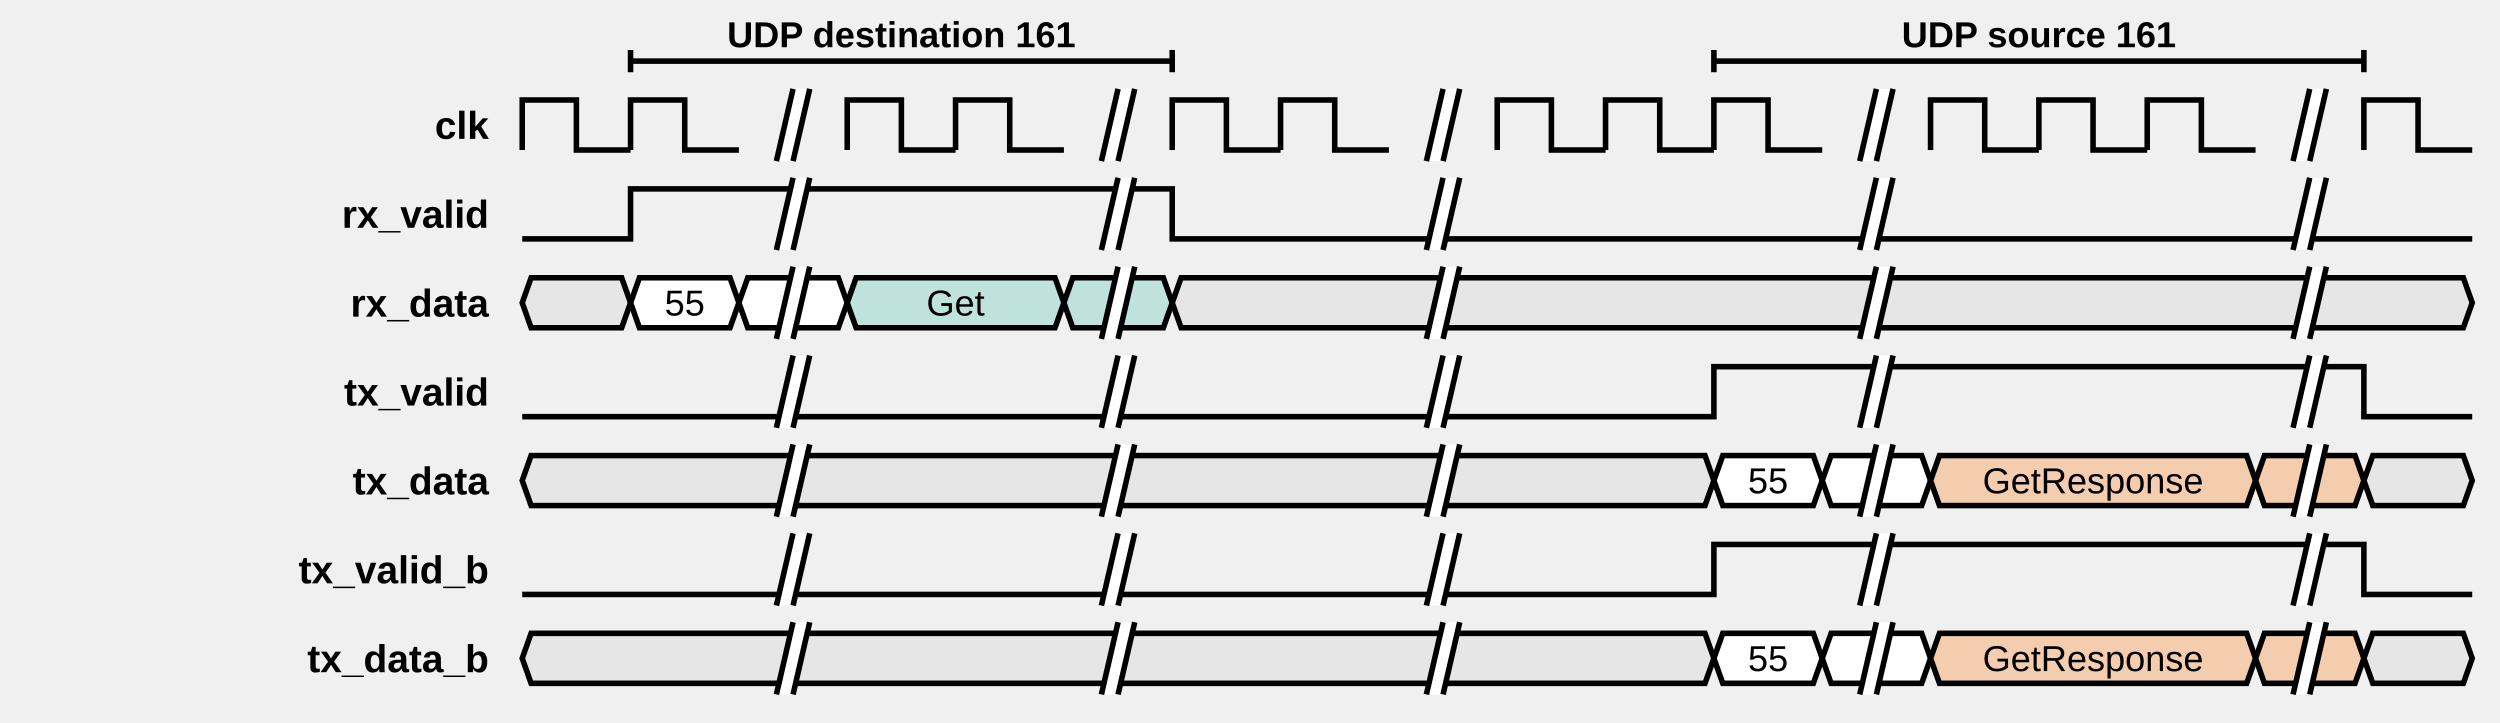
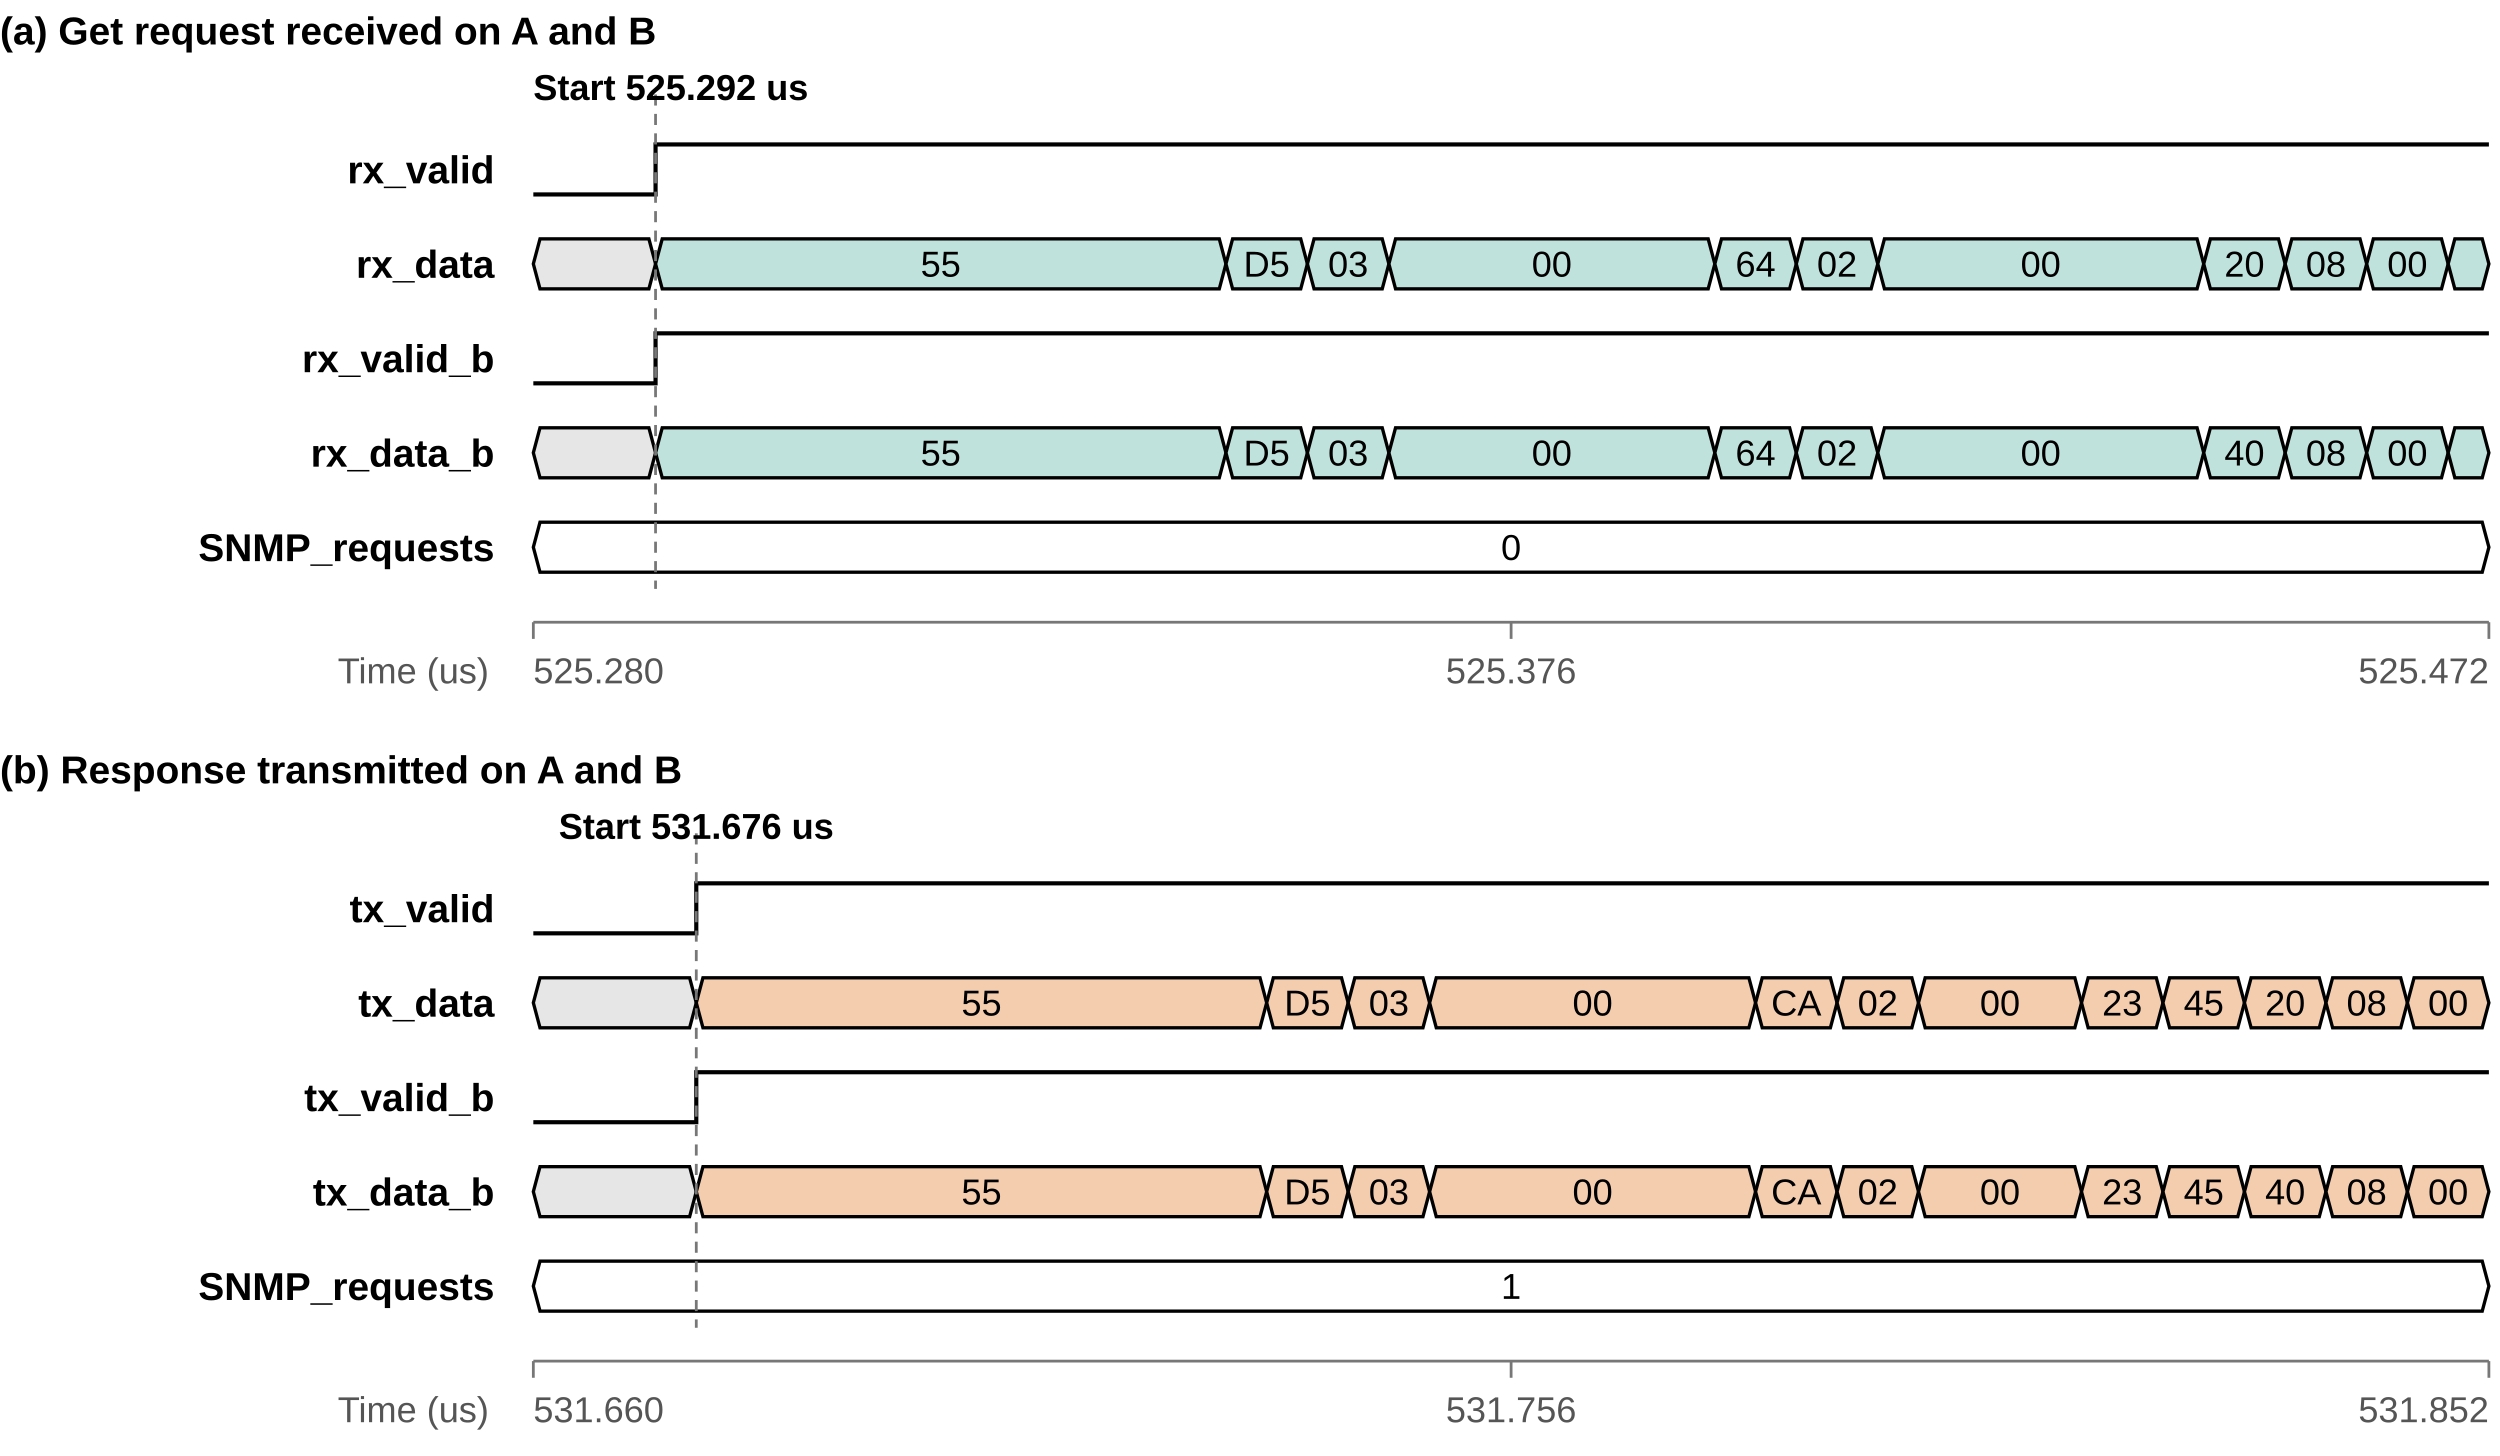
- <svg xmlns="http://www.w3.org/2000/svg" width="450pt" height="130pt" viewBox="0 0 450 130">
+ <svg xmlns="http://www.w3.org/2000/svg" width="450pt" height="262pt" viewBox="0 0 450 262">
  <style>text { font-family: Arial, Helvetica, sans-serif; }</style>
-   <style>path, line, polygon { stroke-width: 1.0; }</style>
-   <text x="88.00" y="25.00" font-size="7.0" text-anchor="end" fill="#000" font-weight="bold">clk</text>
-   <path d="M 94.00 27.00 L 94.00 18.00 L 103.75 18.00 L 103.75 27.00 L 113.50 27.00" fill="none" stroke="#000" stroke-width="0.6" />
-   <path d="M 113.50 27.00 L 113.50 18.00 L 123.25 18.00 L 123.25 27.00 L 133.00 27.00" fill="none" stroke="#000" stroke-width="0.6" />
-   <path d="M 152.50 27.00 L 152.50 18.00 L 162.25 18.00 L 162.25 27.00 L 172.00 27.00" fill="none" stroke="#000" stroke-width="0.6" />
-   <path d="M 172.00 27.00 L 172.00 18.00 L 181.75 18.00 L 181.75 27.00 L 191.50 27.00" fill="none" stroke="#000" stroke-width="0.6" />
-   <path d="M 211.00 27.00 L 211.00 18.00 L 220.75 18.00 L 220.75 27.00 L 230.50 27.00" fill="none" stroke="#000" stroke-width="0.6" />
-   <path d="M 230.50 27.00 L 230.50 18.00 L 240.25 18.00 L 240.25 27.00 L 250.00 27.00" fill="none" stroke="#000" stroke-width="0.6" />
-   <path d="M 269.50 27.00 L 269.50 18.00 L 279.25 18.00 L 279.25 27.00 L 289.00 27.00" fill="none" stroke="#000" stroke-width="0.6" />
-   <path d="M 289.00 27.00 L 289.00 18.00 L 298.75 18.00 L 298.75 27.00 L 308.50 27.00" fill="none" stroke="#000" stroke-width="0.6" />
-   <path d="M 308.50 27.00 L 308.50 18.00 L 318.25 18.00 L 318.25 27.00 L 328.00 27.00" fill="none" stroke="#000" stroke-width="0.6" />
-   <path d="M 347.50 27.00 L 347.50 18.00 L 357.25 18.00 L 357.25 27.00 L 367.00 27.00" fill="none" stroke="#000" stroke-width="0.6" />
-   <path d="M 367.00 27.00 L 367.00 18.00 L 376.75 18.00 L 376.75 27.00 L 386.50 27.00" fill="none" stroke="#000" stroke-width="0.6" />
-   <path d="M 386.50 27.00 L 386.50 18.00 L 396.25 18.00 L 396.25 27.00 L 406.00 27.00" fill="none" stroke="#000" stroke-width="0.6" />
-   <path d="M 425.50 27.00 L 425.50 18.00 L 435.25 18.00 L 435.25 27.00 L 445.00 27.00" fill="none" stroke="#000" stroke-width="0.6" />
-   <text x="88.00" y="41.00" font-size="7.0" text-anchor="end" fill="#000" font-weight="bold">rx_valid</text>
-   <path d="M 94.00 43.00 L 113.50 43.00 L 113.50 34.00 L 113.50 34.00 L 133.00 34.00 L 133.00 34.00 L 152.50 34.00 L 152.50 34.00 L 172.00 34.00 L 172.00 34.00 L 191.50 34.00 L 191.50 34.00 L 211.00 34.00 L 211.00 43.00 L 211.00 43.00 L 230.50 43.00 L 230.50 43.00 L 250.00 43.00 L 250.00 43.00 L 269.50 43.00 L 269.50 43.00 L 289.00 43.00 L 289.00 43.00 L 308.50 43.00 L 308.50 43.00 L 328.00 43.00 L 328.00 43.00 L 347.50 43.00 L 347.50 43.00 L 367.00 43.00 L 367.00 43.00 L 386.50 43.00 L 386.50 43.00 L 406.00 43.00 L 406.00 43.00 L 425.50 43.00 L 425.50 43.00 L 445.00 43.00" fill="none" stroke="#000" stroke-width="0.75" />
-   <text x="88.00" y="57.00" font-size="7.0" text-anchor="end" fill="#000" font-weight="bold">rx_data</text>
-   <polygon points="94.00,54.50 95.60,50.00 111.90,50.00 113.50,54.50 111.90,59.00 95.60,59.00" fill="#E6E6E6" stroke="#000" stroke-width="0.6" />
-   <polygon points="113.50,54.50 115.10,50.00 131.40,50.00 133.00,54.50 131.40,59.00 115.10,59.00" fill="#FFFFFF" stroke="#000" stroke-width="0.6" />
-   <text x="123.25" y="56.80" font-size="6.5" text-anchor="middle" fill="#000">55</text>
-   <polygon points="133.00,54.50 134.60,50.00 150.90,50.00 152.50,54.50 150.90,59.00 134.60,59.00" fill="#FFFFFF" stroke="#000" stroke-width="0.6" />
-   <polygon points="152.50,54.50 154.10,50.00 189.90,50.00 191.50,54.50 189.90,59.00 154.10,59.00" fill="#BFE3DC" stroke="#000" stroke-width="0.6" />
-   <text x="172.00" y="56.80" font-size="6.5" text-anchor="middle" fill="#000">Get</text>
-   <polygon points="191.50,54.50 193.10,50.00 209.40,50.00 211.00,54.50 209.40,59.00 193.10,59.00" fill="#BFE3DC" stroke="#000" stroke-width="0.6" />
-   <polygon points="211.00,54.50 212.60,50.00 443.40,50.00 445.00,54.50 443.40,59.00 212.60,59.00" fill="#E6E6E6" stroke="#000" stroke-width="0.6" />
-   <text x="88.00" y="73.00" font-size="7.0" text-anchor="end" fill="#000" font-weight="bold">tx_valid</text>
-   <path d="M 94.00 75.00 L 113.50 75.00 L 113.50 75.00 L 133.00 75.00 L 133.00 75.00 L 152.50 75.00 L 152.50 75.00 L 172.00 75.00 L 172.00 75.00 L 191.50 75.00 L 191.50 75.00 L 211.00 75.00 L 211.00 75.00 L 230.50 75.00 L 230.50 75.00 L 250.00 75.00 L 250.00 75.00 L 269.50 75.00 L 269.50 75.00 L 289.00 75.00 L 289.00 75.00 L 308.50 75.00 L 308.50 66.00 L 308.50 66.00 L 328.00 66.00 L 328.00 66.00 L 347.50 66.00 L 347.50 66.00 L 367.00 66.00 L 367.00 66.00 L 386.50 66.00 L 386.50 66.00 L 406.00 66.00 L 406.00 66.00 L 425.50 66.00 L 425.50 75.00 L 425.50 75.00 L 445.00 75.00" fill="none" stroke="#000" stroke-width="0.75" />
-   <text x="88.00" y="89.00" font-size="7.0" text-anchor="end" fill="#000" font-weight="bold">tx_data</text>
-   <polygon points="94.00,86.50 95.60,82.00 306.90,82.00 308.50,86.50 306.90,91.00 95.60,91.00" fill="#E6E6E6" stroke="#000" stroke-width="0.6" />
-   <polygon points="308.50,86.50 310.10,82.00 326.40,82.00 328.00,86.50 326.40,91.00 310.10,91.00" fill="#FFFFFF" stroke="#000" stroke-width="0.6" />
-   <text x="318.25" y="88.80" font-size="6.5" text-anchor="middle" fill="#000">55</text>
-   <polygon points="328.00,86.50 329.60,82.00 345.90,82.00 347.50,86.50 345.90,91.00 329.60,91.00" fill="#FFFFFF" stroke="#000" stroke-width="0.6" />
-   <polygon points="347.50,86.50 349.10,82.00 404.40,82.00 406.00,86.50 404.40,91.00 349.10,91.00" fill="#F4CDAE" stroke="#000" stroke-width="0.6" />
-   <text x="376.75" y="88.80" font-size="6.5" text-anchor="middle" fill="#000">GetResponse</text>
-   <polygon points="406.00,86.50 407.60,82.00 423.90,82.00 425.50,86.50 423.90,91.00 407.60,91.00" fill="#F4CDAE" stroke="#000" stroke-width="0.6" />
-   <polygon points="425.50,86.50 427.10,82.00 443.40,82.00 445.00,86.50 443.40,91.00 427.10,91.00" fill="#E6E6E6" stroke="#000" stroke-width="0.6" />
-   <text x="88.00" y="105.00" font-size="7.0" text-anchor="end" fill="#000" font-weight="bold">tx_valid_b</text>
-   <path d="M 94.00 107.00 L 113.50 107.00 L 113.50 107.00 L 133.00 107.00 L 133.00 107.00 L 152.50 107.00 L 152.50 107.00 L 172.00 107.00 L 172.00 107.00 L 191.50 107.00 L 191.50 107.00 L 211.00 107.00 L 211.00 107.00 L 230.50 107.00 L 230.50 107.00 L 250.00 107.00 L 250.00 107.00 L 269.50 107.00 L 269.50 107.00 L 289.00 107.00 L 289.00 107.00 L 308.50 107.00 L 308.50 98.00 L 308.50 98.00 L 328.00 98.00 L 328.00 98.00 L 347.50 98.00 L 347.50 98.00 L 367.00 98.00 L 367.00 98.00 L 386.50 98.00 L 386.50 98.00 L 406.00 98.00 L 406.00 98.00 L 425.50 98.00 L 425.50 107.00 L 425.50 107.00 L 445.00 107.00" fill="none" stroke="#000" stroke-width="0.75" />
-   <text x="88.00" y="121.00" font-size="7.0" text-anchor="end" fill="#000" font-weight="bold">tx_data_b</text>
-   <polygon points="94.00,118.50 95.60,114.00 306.90,114.00 308.50,118.50 306.90,123.00 95.60,123.00" fill="#E6E6E6" stroke="#000" stroke-width="0.6" />
-   <polygon points="308.50,118.50 310.10,114.00 326.40,114.00 328.00,118.50 326.40,123.00 310.10,123.00" fill="#FFFFFF" stroke="#000" stroke-width="0.6" />
-   <text x="318.25" y="120.80" font-size="6.5" text-anchor="middle" fill="#000">55</text>
-   <polygon points="328.00,118.50 329.60,114.00 345.90,114.00 347.50,118.50 345.90,123.00 329.60,123.00" fill="#FFFFFF" stroke="#000" stroke-width="0.6" />
-   <polygon points="347.50,118.50 349.10,114.00 404.40,114.00 406.00,118.50 404.40,123.00 349.10,123.00" fill="#F4CDAE" stroke="#000" stroke-width="0.6" />
-   <text x="376.75" y="120.80" font-size="6.5" text-anchor="middle" fill="#000">GetResponse</text>
-   <polygon points="406.00,118.50 407.60,114.00 423.90,114.00 425.50,118.50 423.90,123.00 407.60,123.00" fill="#F4CDAE" stroke="#000" stroke-width="0.6" />
-   <polygon points="425.50,118.50 427.10,114.00 443.40,114.00 445.00,118.50 443.40,123.00 427.10,123.00" fill="#E6E6E6" stroke="#000" stroke-width="0.6" />
-   <polygon points="139.75,29.00 142.75,16.00 145.75,16.00 142.75,29.00" fill="#fff" stroke="none" />
-   <path d="M 139.75 29.00 L 142.75 16.00" fill="none" stroke="#000" stroke-width="0.6" />
-   <path d="M 142.75 29.00 L 145.75 16.00" fill="none" stroke="#000" stroke-width="0.6" />
-   <polygon points="139.75,45.00 142.75,32.00 145.75,32.00 142.75,45.00" fill="#fff" stroke="none" />
-   <path d="M 139.75 45.00 L 142.75 32.00" fill="none" stroke="#000" stroke-width="0.6" />
-   <path d="M 142.75 45.00 L 145.75 32.00" fill="none" stroke="#000" stroke-width="0.6" />
-   <polygon points="139.75,61.00 142.75,48.00 145.75,48.00 142.75,61.00" fill="#fff" stroke="none" />
-   <path d="M 139.75 61.00 L 142.75 48.00" fill="none" stroke="#000" stroke-width="0.6" />
-   <path d="M 142.75 61.00 L 145.75 48.00" fill="none" stroke="#000" stroke-width="0.6" />
-   <polygon points="139.75,77.00 142.75,64.00 145.75,64.00 142.75,77.00" fill="#fff" stroke="none" />
-   <path d="M 139.75 77.00 L 142.75 64.00" fill="none" stroke="#000" stroke-width="0.6" />
-   <path d="M 142.75 77.00 L 145.75 64.00" fill="none" stroke="#000" stroke-width="0.6" />
-   <polygon points="139.75,93.00 142.75,80.00 145.75,80.00 142.75,93.00" fill="#fff" stroke="none" />
-   <path d="M 139.75 93.00 L 142.75 80.00" fill="none" stroke="#000" stroke-width="0.6" />
-   <path d="M 142.75 93.00 L 145.75 80.00" fill="none" stroke="#000" stroke-width="0.6" />
-   <polygon points="139.75,109.00 142.75,96.00 145.75,96.00 142.75,109.00" fill="#fff" stroke="none" />
-   <path d="M 139.75 109.00 L 142.75 96.00" fill="none" stroke="#000" stroke-width="0.6" />
-   <path d="M 142.75 109.00 L 145.75 96.00" fill="none" stroke="#000" stroke-width="0.6" />
-   <polygon points="139.75,125.00 142.75,112.00 145.75,112.00 142.75,125.00" fill="#fff" stroke="none" />
-   <path d="M 139.75 125.00 L 142.75 112.00" fill="none" stroke="#000" stroke-width="0.6" />
-   <path d="M 142.75 125.00 L 145.75 112.00" fill="none" stroke="#000" stroke-width="0.6" />
-   <polygon points="198.25,29.00 201.25,16.00 204.25,16.00 201.25,29.00" fill="#fff" stroke="none" />
-   <path d="M 198.25 29.00 L 201.25 16.00" fill="none" stroke="#000" stroke-width="0.6" />
-   <path d="M 201.25 29.00 L 204.25 16.00" fill="none" stroke="#000" stroke-width="0.6" />
-   <polygon points="198.25,45.00 201.25,32.00 204.25,32.00 201.25,45.00" fill="#fff" stroke="none" />
-   <path d="M 198.25 45.00 L 201.25 32.00" fill="none" stroke="#000" stroke-width="0.6" />
-   <path d="M 201.25 45.00 L 204.25 32.00" fill="none" stroke="#000" stroke-width="0.6" />
-   <polygon points="198.25,61.00 201.25,48.00 204.25,48.00 201.25,61.00" fill="#fff" stroke="none" />
-   <path d="M 198.25 61.00 L 201.25 48.00" fill="none" stroke="#000" stroke-width="0.6" />
-   <path d="M 201.25 61.00 L 204.25 48.00" fill="none" stroke="#000" stroke-width="0.6" />
-   <polygon points="198.25,77.00 201.25,64.00 204.25,64.00 201.25,77.00" fill="#fff" stroke="none" />
-   <path d="M 198.25 77.00 L 201.25 64.00" fill="none" stroke="#000" stroke-width="0.6" />
-   <path d="M 201.25 77.00 L 204.25 64.00" fill="none" stroke="#000" stroke-width="0.6" />
-   <polygon points="198.25,93.00 201.25,80.00 204.25,80.00 201.25,93.00" fill="#fff" stroke="none" />
-   <path d="M 198.25 93.00 L 201.25 80.00" fill="none" stroke="#000" stroke-width="0.6" />
-   <path d="M 201.25 93.00 L 204.25 80.00" fill="none" stroke="#000" stroke-width="0.6" />
-   <polygon points="198.25,109.00 201.25,96.00 204.25,96.00 201.25,109.00" fill="#fff" stroke="none" />
-   <path d="M 198.25 109.00 L 201.25 96.00" fill="none" stroke="#000" stroke-width="0.6" />
-   <path d="M 201.25 109.00 L 204.25 96.00" fill="none" stroke="#000" stroke-width="0.6" />
-   <polygon points="198.25,125.00 201.25,112.00 204.25,112.00 201.25,125.00" fill="#fff" stroke="none" />
-   <path d="M 198.25 125.00 L 201.25 112.00" fill="none" stroke="#000" stroke-width="0.6" />
-   <path d="M 201.25 125.00 L 204.25 112.00" fill="none" stroke="#000" stroke-width="0.6" />
-   <polygon points="256.75,29.00 259.75,16.00 262.75,16.00 259.75,29.00" fill="#fff" stroke="none" />
-   <path d="M 256.75 29.00 L 259.75 16.00" fill="none" stroke="#000" stroke-width="0.6" />
-   <path d="M 259.75 29.00 L 262.75 16.00" fill="none" stroke="#000" stroke-width="0.6" />
-   <polygon points="256.75,45.00 259.75,32.00 262.75,32.00 259.75,45.00" fill="#fff" stroke="none" />
-   <path d="M 256.75 45.00 L 259.75 32.00" fill="none" stroke="#000" stroke-width="0.6" />
-   <path d="M 259.75 45.00 L 262.75 32.00" fill="none" stroke="#000" stroke-width="0.6" />
-   <polygon points="256.75,61.00 259.75,48.00 262.75,48.00 259.75,61.00" fill="#fff" stroke="none" />
-   <path d="M 256.75 61.00 L 259.75 48.00" fill="none" stroke="#000" stroke-width="0.6" />
-   <path d="M 259.75 61.00 L 262.75 48.00" fill="none" stroke="#000" stroke-width="0.6" />
-   <polygon points="256.75,77.00 259.75,64.00 262.75,64.00 259.75,77.00" fill="#fff" stroke="none" />
-   <path d="M 256.75 77.00 L 259.75 64.00" fill="none" stroke="#000" stroke-width="0.6" />
-   <path d="M 259.75 77.00 L 262.75 64.00" fill="none" stroke="#000" stroke-width="0.6" />
-   <polygon points="256.75,93.00 259.75,80.00 262.75,80.00 259.75,93.00" fill="#fff" stroke="none" />
-   <path d="M 256.75 93.00 L 259.75 80.00" fill="none" stroke="#000" stroke-width="0.6" />
-   <path d="M 259.75 93.00 L 262.75 80.00" fill="none" stroke="#000" stroke-width="0.6" />
-   <polygon points="256.75,109.00 259.75,96.00 262.75,96.00 259.75,109.00" fill="#fff" stroke="none" />
-   <path d="M 256.75 109.00 L 259.75 96.00" fill="none" stroke="#000" stroke-width="0.6" />
-   <path d="M 259.75 109.00 L 262.75 96.00" fill="none" stroke="#000" stroke-width="0.6" />
-   <polygon points="256.75,125.00 259.75,112.00 262.75,112.00 259.75,125.00" fill="#fff" stroke="none" />
-   <path d="M 256.75 125.00 L 259.75 112.00" fill="none" stroke="#000" stroke-width="0.6" />
-   <path d="M 259.75 125.00 L 262.75 112.00" fill="none" stroke="#000" stroke-width="0.6" />
-   <polygon points="334.75,29.00 337.75,16.00 340.75,16.00 337.75,29.00" fill="#fff" stroke="none" />
-   <path d="M 334.75 29.00 L 337.75 16.00" fill="none" stroke="#000" stroke-width="0.6" />
-   <path d="M 337.75 29.00 L 340.75 16.00" fill="none" stroke="#000" stroke-width="0.6" />
-   <polygon points="334.75,45.00 337.75,32.00 340.75,32.00 337.75,45.00" fill="#fff" stroke="none" />
-   <path d="M 334.75 45.00 L 337.75 32.00" fill="none" stroke="#000" stroke-width="0.6" />
-   <path d="M 337.75 45.00 L 340.75 32.00" fill="none" stroke="#000" stroke-width="0.6" />
-   <polygon points="334.75,61.00 337.75,48.00 340.75,48.00 337.75,61.00" fill="#fff" stroke="none" />
-   <path d="M 334.75 61.00 L 337.75 48.00" fill="none" stroke="#000" stroke-width="0.6" />
-   <path d="M 337.75 61.00 L 340.75 48.00" fill="none" stroke="#000" stroke-width="0.6" />
-   <polygon points="334.75,77.00 337.75,64.00 340.75,64.00 337.75,77.00" fill="#fff" stroke="none" />
-   <path d="M 334.75 77.00 L 337.75 64.00" fill="none" stroke="#000" stroke-width="0.6" />
-   <path d="M 337.75 77.00 L 340.75 64.00" fill="none" stroke="#000" stroke-width="0.6" />
-   <polygon points="334.75,93.00 337.75,80.00 340.75,80.00 337.75,93.00" fill="#fff" stroke="none" />
-   <path d="M 334.75 93.00 L 337.75 80.00" fill="none" stroke="#000" stroke-width="0.6" />
-   <path d="M 337.75 93.00 L 340.75 80.00" fill="none" stroke="#000" stroke-width="0.6" />
-   <polygon points="334.75,109.00 337.75,96.00 340.75,96.00 337.75,109.00" fill="#fff" stroke="none" />
-   <path d="M 334.75 109.00 L 337.75 96.00" fill="none" stroke="#000" stroke-width="0.6" />
-   <path d="M 337.75 109.00 L 340.75 96.00" fill="none" stroke="#000" stroke-width="0.6" />
-   <polygon points="334.75,125.00 337.75,112.00 340.75,112.00 337.75,125.00" fill="#fff" stroke="none" />
-   <path d="M 334.75 125.00 L 337.75 112.00" fill="none" stroke="#000" stroke-width="0.6" />
-   <path d="M 337.75 125.00 L 340.75 112.00" fill="none" stroke="#000" stroke-width="0.6" />
-   <polygon points="412.75,29.00 415.75,16.00 418.75,16.00 415.75,29.00" fill="#fff" stroke="none" />
-   <path d="M 412.75 29.00 L 415.75 16.00" fill="none" stroke="#000" stroke-width="0.6" />
-   <path d="M 415.75 29.00 L 418.75 16.00" fill="none" stroke="#000" stroke-width="0.6" />
-   <polygon points="412.75,45.00 415.75,32.00 418.75,32.00 415.75,45.00" fill="#fff" stroke="none" />
-   <path d="M 412.75 45.00 L 415.75 32.00" fill="none" stroke="#000" stroke-width="0.6" />
-   <path d="M 415.75 45.00 L 418.75 32.00" fill="none" stroke="#000" stroke-width="0.6" />
-   <polygon points="412.75,61.00 415.75,48.00 418.75,48.00 415.75,61.00" fill="#fff" stroke="none" />
-   <path d="M 412.75 61.00 L 415.75 48.00" fill="none" stroke="#000" stroke-width="0.6" />
-   <path d="M 415.75 61.00 L 418.75 48.00" fill="none" stroke="#000" stroke-width="0.6" />
-   <polygon points="412.75,77.00 415.75,64.00 418.75,64.00 415.75,77.00" fill="#fff" stroke="none" />
-   <path d="M 412.75 77.00 L 415.75 64.00" fill="none" stroke="#000" stroke-width="0.6" />
-   <path d="M 415.75 77.00 L 418.75 64.00" fill="none" stroke="#000" stroke-width="0.6" />
-   <polygon points="412.75,93.00 415.75,80.00 418.75,80.00 415.75,93.00" fill="#fff" stroke="none" />
-   <path d="M 412.75 93.00 L 415.75 80.00" fill="none" stroke="#000" stroke-width="0.6" />
-   <path d="M 415.75 93.00 L 418.75 80.00" fill="none" stroke="#000" stroke-width="0.6" />
-   <polygon points="412.75,109.00 415.75,96.00 418.75,96.00 415.75,109.00" fill="#fff" stroke="none" />
-   <path d="M 412.75 109.00 L 415.75 96.00" fill="none" stroke="#000" stroke-width="0.6" />
-   <path d="M 415.75 109.00 L 418.75 96.00" fill="none" stroke="#000" stroke-width="0.6" />
-   <polygon points="412.75,125.00 415.75,112.00 418.75,112.00 415.75,125.00" fill="#fff" stroke="none" />
-   <path d="M 412.75 125.00 L 415.75 112.00" fill="none" stroke="#000" stroke-width="0.6" />
-   <path d="M 415.75 125.00 L 418.75 112.00" fill="none" stroke="#000" stroke-width="0.6" />
-   <path d="M 113.50 9.00 L 113.50 13.00 M 211.00 9.00 L 211.00 13.00 M 113.50 11.00 L 211.00 11.00" fill="none" stroke="#000" stroke-width="0.5" />
-   <text x="162.25" y="8.50" font-size="6.5" text-anchor="middle" fill="#000" font-weight="bold">UDP destination 161</text>
-   <path d="M 308.50 9.00 L 308.50 13.00 M 425.50 9.00 L 425.50 13.00 M 308.50 11.00 L 425.50 11.00" fill="none" stroke="#000" stroke-width="0.5" />
-   <text x="367.00" y="8.50" font-size="6.5" text-anchor="middle" fill="#000" font-weight="bold">UDP source 161</text>
+   <rect x="0.00" y="0.00" width="450.00" height="283.00" rx="0" fill="#FFFFFF" stroke="none" stroke-width="0" />
+   <text x="0.00" y="8.00" font-size="7" text-anchor="start" fill="#000" font-weight="bold">(a) Get request received on A and B</text>
+   <text x="89.00" y="33.00" font-size="7" text-anchor="end" fill="#000" font-weight="bold">rx_valid</text>
+   <path d="M 96.00 35.00 L 118.00 35.00 L 118.00 26.00 L 448.00 26.00" fill="none" stroke="#000" stroke-width="0.75" />
+   <text x="89.00" y="50.00" font-size="7" text-anchor="end" fill="#000" font-weight="bold">rx_data</text>
+   <polygon points="96.00,47.50 97.20,43.00 116.80,43.00 118.00,47.50 116.80,52.00 97.20,52.00" fill="#E6E6E6" stroke="#000" stroke-width="0.6" />
+   <polygon points="118.00,47.50 119.20,43.00 219.47,43.00 220.67,47.50 219.47,52.00 119.20,52.00" fill="#BFE3DC" stroke="#000" stroke-width="0.6" />
+   <text x="169.33" y="49.80" font-size="6.5" text-anchor="middle" fill="#000">55</text>
+   <polygon points="220.67,47.50 221.87,43.00 234.13,43.00 235.33,47.50 234.13,52.00 221.87,52.00" fill="#BFE3DC" stroke="#000" stroke-width="0.6" />
+   <text x="228.00" y="49.80" font-size="6.5" text-anchor="middle" fill="#000">D5</text>
+   <polygon points="235.33,47.50 236.53,43.00 248.80,43.00 250.00,47.50 248.80,52.00 236.53,52.00" fill="#BFE3DC" stroke="#000" stroke-width="0.6" />
+   <text x="242.67" y="49.80" font-size="6.5" text-anchor="middle" fill="#000">03</text>
+   <polygon points="250.00,47.50 251.20,43.00 307.47,43.00 308.67,47.50 307.47,52.00 251.20,52.00" fill="#BFE3DC" stroke="#000" stroke-width="0.6" />
+   <text x="279.33" y="49.80" font-size="6.5" text-anchor="middle" fill="#000">00</text>
+   <polygon points="308.67,47.50 309.87,43.00 322.13,43.00 323.33,47.50 322.13,52.00 309.87,52.00" fill="#BFE3DC" stroke="#000" stroke-width="0.6" />
+   <text x="316.00" y="49.80" font-size="6.5" text-anchor="middle" fill="#000">64</text>
+   <polygon points="323.33,47.50 324.53,43.00 336.80,43.00 338.00,47.50 336.80,52.00 324.53,52.00" fill="#BFE3DC" stroke="#000" stroke-width="0.6" />
+   <text x="330.67" y="49.80" font-size="6.5" text-anchor="middle" fill="#000">02</text>
+   <polygon points="338.00,47.50 339.20,43.00 395.47,43.00 396.67,47.50 395.47,52.00 339.20,52.00" fill="#BFE3DC" stroke="#000" stroke-width="0.6" />
+   <text x="367.33" y="49.80" font-size="6.5" text-anchor="middle" fill="#000">00</text>
+   <polygon points="396.67,47.50 397.87,43.00 410.13,43.00 411.33,47.50 410.13,52.00 397.87,52.00" fill="#BFE3DC" stroke="#000" stroke-width="0.6" />
+   <text x="404.00" y="49.80" font-size="6.5" text-anchor="middle" fill="#000">20</text>
+   <polygon points="411.33,47.50 412.53,43.00 424.80,43.00 426.00,47.50 424.80,52.00 412.53,52.00" fill="#BFE3DC" stroke="#000" stroke-width="0.6" />
+   <text x="418.67" y="49.80" font-size="6.5" text-anchor="middle" fill="#000">08</text>
+   <polygon points="426.00,47.50 427.20,43.00 439.47,43.00 440.67,47.50 439.47,52.00 427.20,52.00" fill="#BFE3DC" stroke="#000" stroke-width="0.6" />
+   <text x="433.33" y="49.80" font-size="6.5" text-anchor="middle" fill="#000">00</text>
+   <polygon points="440.67,47.50 441.87,43.00 446.80,43.00 448.00,47.50 446.80,52.00 441.87,52.00" fill="#BFE3DC" stroke="#000" stroke-width="0.6" />
+   <text x="89.00" y="67.00" font-size="7" text-anchor="end" fill="#000" font-weight="bold">rx_valid_b</text>
+   <path d="M 96.00 69.00 L 118.00 69.00 L 118.00 60.00 L 448.00 60.00" fill="none" stroke="#000" stroke-width="0.75" />
+   <text x="89.00" y="84.00" font-size="7" text-anchor="end" fill="#000" font-weight="bold">rx_data_b</text>
+   <polygon points="96.00,81.50 97.20,77.00 116.80,77.00 118.00,81.50 116.80,86.00 97.20,86.00" fill="#E6E6E6" stroke="#000" stroke-width="0.6" />
+   <polygon points="118.00,81.50 119.20,77.00 219.47,77.00 220.67,81.50 219.47,86.00 119.20,86.00" fill="#BFE3DC" stroke="#000" stroke-width="0.6" />
+   <text x="169.33" y="83.80" font-size="6.5" text-anchor="middle" fill="#000">55</text>
+   <polygon points="220.67,81.50 221.87,77.00 234.13,77.00 235.33,81.50 234.13,86.00 221.87,86.00" fill="#BFE3DC" stroke="#000" stroke-width="0.6" />
+   <text x="228.00" y="83.80" font-size="6.5" text-anchor="middle" fill="#000">D5</text>
+   <polygon points="235.33,81.50 236.53,77.00 248.80,77.00 250.00,81.50 248.80,86.00 236.53,86.00" fill="#BFE3DC" stroke="#000" stroke-width="0.6" />
+   <text x="242.67" y="83.80" font-size="6.5" text-anchor="middle" fill="#000">03</text>
+   <polygon points="250.00,81.50 251.20,77.00 307.47,77.00 308.67,81.50 307.47,86.00 251.20,86.00" fill="#BFE3DC" stroke="#000" stroke-width="0.6" />
+   <text x="279.33" y="83.80" font-size="6.5" text-anchor="middle" fill="#000">00</text>
+   <polygon points="308.67,81.50 309.87,77.00 322.13,77.00 323.33,81.50 322.13,86.00 309.87,86.00" fill="#BFE3DC" stroke="#000" stroke-width="0.6" />
+   <text x="316.00" y="83.80" font-size="6.5" text-anchor="middle" fill="#000">64</text>
+   <polygon points="323.33,81.50 324.53,77.00 336.80,77.00 338.00,81.50 336.80,86.00 324.53,86.00" fill="#BFE3DC" stroke="#000" stroke-width="0.6" />
+   <text x="330.67" y="83.80" font-size="6.5" text-anchor="middle" fill="#000">02</text>
+   <polygon points="338.00,81.50 339.20,77.00 395.47,77.00 396.67,81.50 395.47,86.00 339.20,86.00" fill="#BFE3DC" stroke="#000" stroke-width="0.6" />
+   <text x="367.33" y="83.80" font-size="6.5" text-anchor="middle" fill="#000">00</text>
+   <polygon points="396.67,81.50 397.87,77.00 410.13,77.00 411.33,81.50 410.13,86.00 397.87,86.00" fill="#BFE3DC" stroke="#000" stroke-width="0.6" />
+   <text x="404.00" y="83.80" font-size="6.5" text-anchor="middle" fill="#000">40</text>
+   <polygon points="411.33,81.50 412.53,77.00 424.80,77.00 426.00,81.50 424.80,86.00 412.53,86.00" fill="#BFE3DC" stroke="#000" stroke-width="0.6" />
+   <text x="418.67" y="83.80" font-size="6.5" text-anchor="middle" fill="#000">08</text>
+   <polygon points="426.00,81.50 427.20,77.00 439.47,77.00 440.67,81.50 439.47,86.00 427.20,86.00" fill="#BFE3DC" stroke="#000" stroke-width="0.6" />
+   <text x="433.33" y="83.80" font-size="6.5" text-anchor="middle" fill="#000">00</text>
+   <polygon points="440.67,81.50 441.87,77.00 446.80,77.00 448.00,81.50 446.80,86.00 441.87,86.00" fill="#BFE3DC" stroke="#000" stroke-width="0.6" />
+   <text x="89.00" y="101.00" font-size="7" text-anchor="end" fill="#000" font-weight="bold">SNMP_requests</text>
+   <polygon points="96.00,98.50 97.20,94.00 446.80,94.00 448.00,98.50 446.80,103.00 97.20,103.00" fill="#FFFFFF" stroke="#000" stroke-width="0.6" />
+   <text x="272.00" y="100.80" font-size="6.5" text-anchor="middle" fill="#000">0</text>
+   <line x1="118.00" y1="17.00" x2="118.00" y2="106.00" stroke="#777" stroke-width="0.5" stroke-dasharray="2 1.5" />
+   <text x="120.75" y="18.00" font-size="6.5" text-anchor="middle" fill="#000" font-weight="bold">Start 525.292 us</text>
+   <path d="M 96.00 112.00 L 448.00 112.00" fill="none" stroke="#777" stroke-width="0.5" />
+   <path d="M 96.00 112.00 L 96.00 115.00" fill="none" stroke="#777" stroke-width="0.5" />
+   <text x="96.00" y="123.00" font-size="6.5" text-anchor="start" fill="#555">525.280</text>
+   <path d="M 272.00 112.00 L 272.00 115.00" fill="none" stroke="#777" stroke-width="0.5" />
+   <text x="272.00" y="123.00" font-size="6.5" text-anchor="middle" fill="#555">525.376</text>
+   <path d="M 448.00 112.00 L 448.00 115.00" fill="none" stroke="#777" stroke-width="0.5" />
+   <text x="448.00" y="123.00" font-size="6.5" text-anchor="end" fill="#555">525.472</text>
+   <text x="88.00" y="123.00" font-size="6.5" text-anchor="end" fill="#555">Time (us)</text>
+   <text x="0.00" y="141.00" font-size="7" text-anchor="start" fill="#000" font-weight="bold">(b) Response transmitted on A and B</text>
+   <text x="89.00" y="166.00" font-size="7" text-anchor="end" fill="#000" font-weight="bold">tx_valid</text>
+   <path d="M 96.00 168.00 L 125.33 168.00 L 125.33 159.00 L 448.00 159.00" fill="none" stroke="#000" stroke-width="0.75" />
+   <text x="89.00" y="183.00" font-size="7" text-anchor="end" fill="#000" font-weight="bold">tx_data</text>
+   <polygon points="96.00,180.50 97.20,176.00 124.13,176.00 125.33,180.50 124.13,185.00 97.20,185.00" fill="#E6E6E6" stroke="#000" stroke-width="0.6" />
+   <polygon points="125.33,180.50 126.53,176.00 226.80,176.00 228.00,180.50 226.80,185.00 126.53,185.00" fill="#F4CDAE" stroke="#000" stroke-width="0.6" />
+   <text x="176.67" y="182.80" font-size="6.5" text-anchor="middle" fill="#000">55</text>
+   <polygon points="228.00,180.50 229.20,176.00 241.47,176.00 242.67,180.50 241.47,185.00 229.20,185.00" fill="#F4CDAE" stroke="#000" stroke-width="0.6" />
+   <text x="235.33" y="182.80" font-size="6.5" text-anchor="middle" fill="#000">D5</text>
+   <polygon points="242.67,180.50 243.87,176.00 256.13,176.00 257.33,180.50 256.13,185.00 243.87,185.00" fill="#F4CDAE" stroke="#000" stroke-width="0.6" />
+   <text x="250.00" y="182.80" font-size="6.5" text-anchor="middle" fill="#000">03</text>
+   <polygon points="257.33,180.50 258.53,176.00 314.80,176.00 316.00,180.50 314.80,185.00 258.53,185.00" fill="#F4CDAE" stroke="#000" stroke-width="0.6" />
+   <text x="286.67" y="182.80" font-size="6.5" text-anchor="middle" fill="#000">00</text>
+   <polygon points="316.00,180.50 317.20,176.00 329.47,176.00 330.67,180.50 329.47,185.00 317.20,185.00" fill="#F4CDAE" stroke="#000" stroke-width="0.6" />
+   <text x="323.33" y="182.80" font-size="6.5" text-anchor="middle" fill="#000">CA</text>
+   <polygon points="330.67,180.50 331.87,176.00 344.13,176.00 345.33,180.50 344.13,185.00 331.87,185.00" fill="#F4CDAE" stroke="#000" stroke-width="0.6" />
+   <text x="338.00" y="182.80" font-size="6.5" text-anchor="middle" fill="#000">02</text>
+   <polygon points="345.33,180.50 346.53,176.00 373.47,176.00 374.67,180.50 373.47,185.00 346.53,185.00" fill="#F4CDAE" stroke="#000" stroke-width="0.6" />
+   <text x="360.00" y="182.80" font-size="6.5" text-anchor="middle" fill="#000">00</text>
+   <polygon points="374.67,180.50 375.87,176.00 388.13,176.00 389.33,180.50 388.13,185.00 375.87,185.00" fill="#F4CDAE" stroke="#000" stroke-width="0.6" />
+   <text x="382.00" y="182.80" font-size="6.5" text-anchor="middle" fill="#000">23</text>
+   <polygon points="389.33,180.50 390.53,176.00 402.80,176.00 404.00,180.50 402.80,185.00 390.53,185.00" fill="#F4CDAE" stroke="#000" stroke-width="0.6" />
+   <text x="396.67" y="182.80" font-size="6.5" text-anchor="middle" fill="#000">45</text>
+   <polygon points="404.00,180.50 405.20,176.00 417.47,176.00 418.67,180.50 417.47,185.00 405.20,185.00" fill="#F4CDAE" stroke="#000" stroke-width="0.6" />
+   <text x="411.33" y="182.80" font-size="6.5" text-anchor="middle" fill="#000">20</text>
+   <polygon points="418.67,180.50 419.87,176.00 432.13,176.00 433.33,180.50 432.13,185.00 419.87,185.00" fill="#F4CDAE" stroke="#000" stroke-width="0.6" />
+   <text x="426.00" y="182.80" font-size="6.5" text-anchor="middle" fill="#000">08</text>
+   <polygon points="433.33,180.50 434.53,176.00 446.80,176.00 448.00,180.50 446.80,185.00 434.53,185.00" fill="#F4CDAE" stroke="#000" stroke-width="0.6" />
+   <text x="440.67" y="182.80" font-size="6.5" text-anchor="middle" fill="#000">00</text>
+   <text x="89.00" y="200.00" font-size="7" text-anchor="end" fill="#000" font-weight="bold">tx_valid_b</text>
+   <path d="M 96.00 202.00 L 125.33 202.00 L 125.33 193.00 L 448.00 193.00" fill="none" stroke="#000" stroke-width="0.75" />
+   <text x="89.00" y="217.00" font-size="7" text-anchor="end" fill="#000" font-weight="bold">tx_data_b</text>
+   <polygon points="96.00,214.50 97.20,210.00 124.13,210.00 125.33,214.50 124.13,219.00 97.20,219.00" fill="#E6E6E6" stroke="#000" stroke-width="0.6" />
+   <polygon points="125.33,214.50 126.53,210.00 226.80,210.00 228.00,214.50 226.80,219.00 126.53,219.00" fill="#F4CDAE" stroke="#000" stroke-width="0.6" />
+   <text x="176.67" y="216.80" font-size="6.5" text-anchor="middle" fill="#000">55</text>
+   <polygon points="228.00,214.50 229.20,210.00 241.47,210.00 242.67,214.50 241.47,219.00 229.20,219.00" fill="#F4CDAE" stroke="#000" stroke-width="0.6" />
+   <text x="235.33" y="216.80" font-size="6.5" text-anchor="middle" fill="#000">D5</text>
+   <polygon points="242.67,214.50 243.87,210.00 256.13,210.00 257.33,214.50 256.13,219.00 243.87,219.00" fill="#F4CDAE" stroke="#000" stroke-width="0.6" />
+   <text x="250.00" y="216.80" font-size="6.5" text-anchor="middle" fill="#000">03</text>
+   <polygon points="257.33,214.50 258.53,210.00 314.80,210.00 316.00,214.50 314.80,219.00 258.53,219.00" fill="#F4CDAE" stroke="#000" stroke-width="0.6" />
+   <text x="286.67" y="216.80" font-size="6.5" text-anchor="middle" fill="#000">00</text>
+   <polygon points="316.00,214.50 317.20,210.00 329.47,210.00 330.67,214.50 329.47,219.00 317.20,219.00" fill="#F4CDAE" stroke="#000" stroke-width="0.6" />
+   <text x="323.33" y="216.80" font-size="6.5" text-anchor="middle" fill="#000">CA</text>
+   <polygon points="330.67,214.50 331.87,210.00 344.13,210.00 345.33,214.50 344.13,219.00 331.87,219.00" fill="#F4CDAE" stroke="#000" stroke-width="0.6" />
+   <text x="338.00" y="216.80" font-size="6.5" text-anchor="middle" fill="#000">02</text>
+   <polygon points="345.33,214.50 346.53,210.00 373.47,210.00 374.67,214.50 373.47,219.00 346.53,219.00" fill="#F4CDAE" stroke="#000" stroke-width="0.6" />
+   <text x="360.00" y="216.80" font-size="6.5" text-anchor="middle" fill="#000">00</text>
+   <polygon points="374.67,214.50 375.87,210.00 388.13,210.00 389.33,214.50 388.13,219.00 375.87,219.00" fill="#F4CDAE" stroke="#000" stroke-width="0.6" />
+   <text x="382.00" y="216.80" font-size="6.5" text-anchor="middle" fill="#000">23</text>
+   <polygon points="389.33,214.50 390.53,210.00 402.80,210.00 404.00,214.50 402.80,219.00 390.53,219.00" fill="#F4CDAE" stroke="#000" stroke-width="0.6" />
+   <text x="396.67" y="216.80" font-size="6.5" text-anchor="middle" fill="#000">45</text>
+   <polygon points="404.00,214.50 405.20,210.00 417.47,210.00 418.67,214.50 417.47,219.00 405.20,219.00" fill="#F4CDAE" stroke="#000" stroke-width="0.6" />
+   <text x="411.33" y="216.80" font-size="6.5" text-anchor="middle" fill="#000">40</text>
+   <polygon points="418.67,214.50 419.87,210.00 432.13,210.00 433.33,214.50 432.13,219.00 419.87,219.00" fill="#F4CDAE" stroke="#000" stroke-width="0.6" />
+   <text x="426.00" y="216.80" font-size="6.5" text-anchor="middle" fill="#000">08</text>
+   <polygon points="433.33,214.50 434.53,210.00 446.80,210.00 448.00,214.50 446.80,219.00 434.53,219.00" fill="#F4CDAE" stroke="#000" stroke-width="0.6" />
+   <text x="440.67" y="216.80" font-size="6.5" text-anchor="middle" fill="#000">00</text>
+   <text x="89.00" y="234.00" font-size="7" text-anchor="end" fill="#000" font-weight="bold">SNMP_requests</text>
+   <polygon points="96.00,231.50 97.20,227.00 446.80,227.00 448.00,231.50 446.80,236.00 97.20,236.00" fill="#FFFFFF" stroke="#000" stroke-width="0.6" />
+   <text x="272.00" y="233.80" font-size="6.5" text-anchor="middle" fill="#000">1</text>
+   <line x1="125.33" y1="150.00" x2="125.33" y2="239.00" stroke="#777" stroke-width="0.5" stroke-dasharray="2 1.5" />
+   <text x="125.33" y="151.00" font-size="6.5" text-anchor="middle" fill="#000" font-weight="bold">Start 531.676 us</text>
+   <path d="M 96.00 245.00 L 448.00 245.00" fill="none" stroke="#777" stroke-width="0.5" />
+   <path d="M 96.00 245.00 L 96.00 248.00" fill="none" stroke="#777" stroke-width="0.5" />
+   <text x="96.00" y="256.00" font-size="6.5" text-anchor="start" fill="#555">531.660</text>
+   <path d="M 272.00 245.00 L 272.00 248.00" fill="none" stroke="#777" stroke-width="0.5" />
+   <text x="272.00" y="256.00" font-size="6.5" text-anchor="middle" fill="#555">531.756</text>
+   <path d="M 448.00 245.00 L 448.00 248.00" fill="none" stroke="#777" stroke-width="0.5" />
+   <text x="448.00" y="256.00" font-size="6.5" text-anchor="end" fill="#555">531.852</text>
+   <text x="88.00" y="256.00" font-size="6.5" text-anchor="end" fill="#555">Time (us)</text>
</svg>
